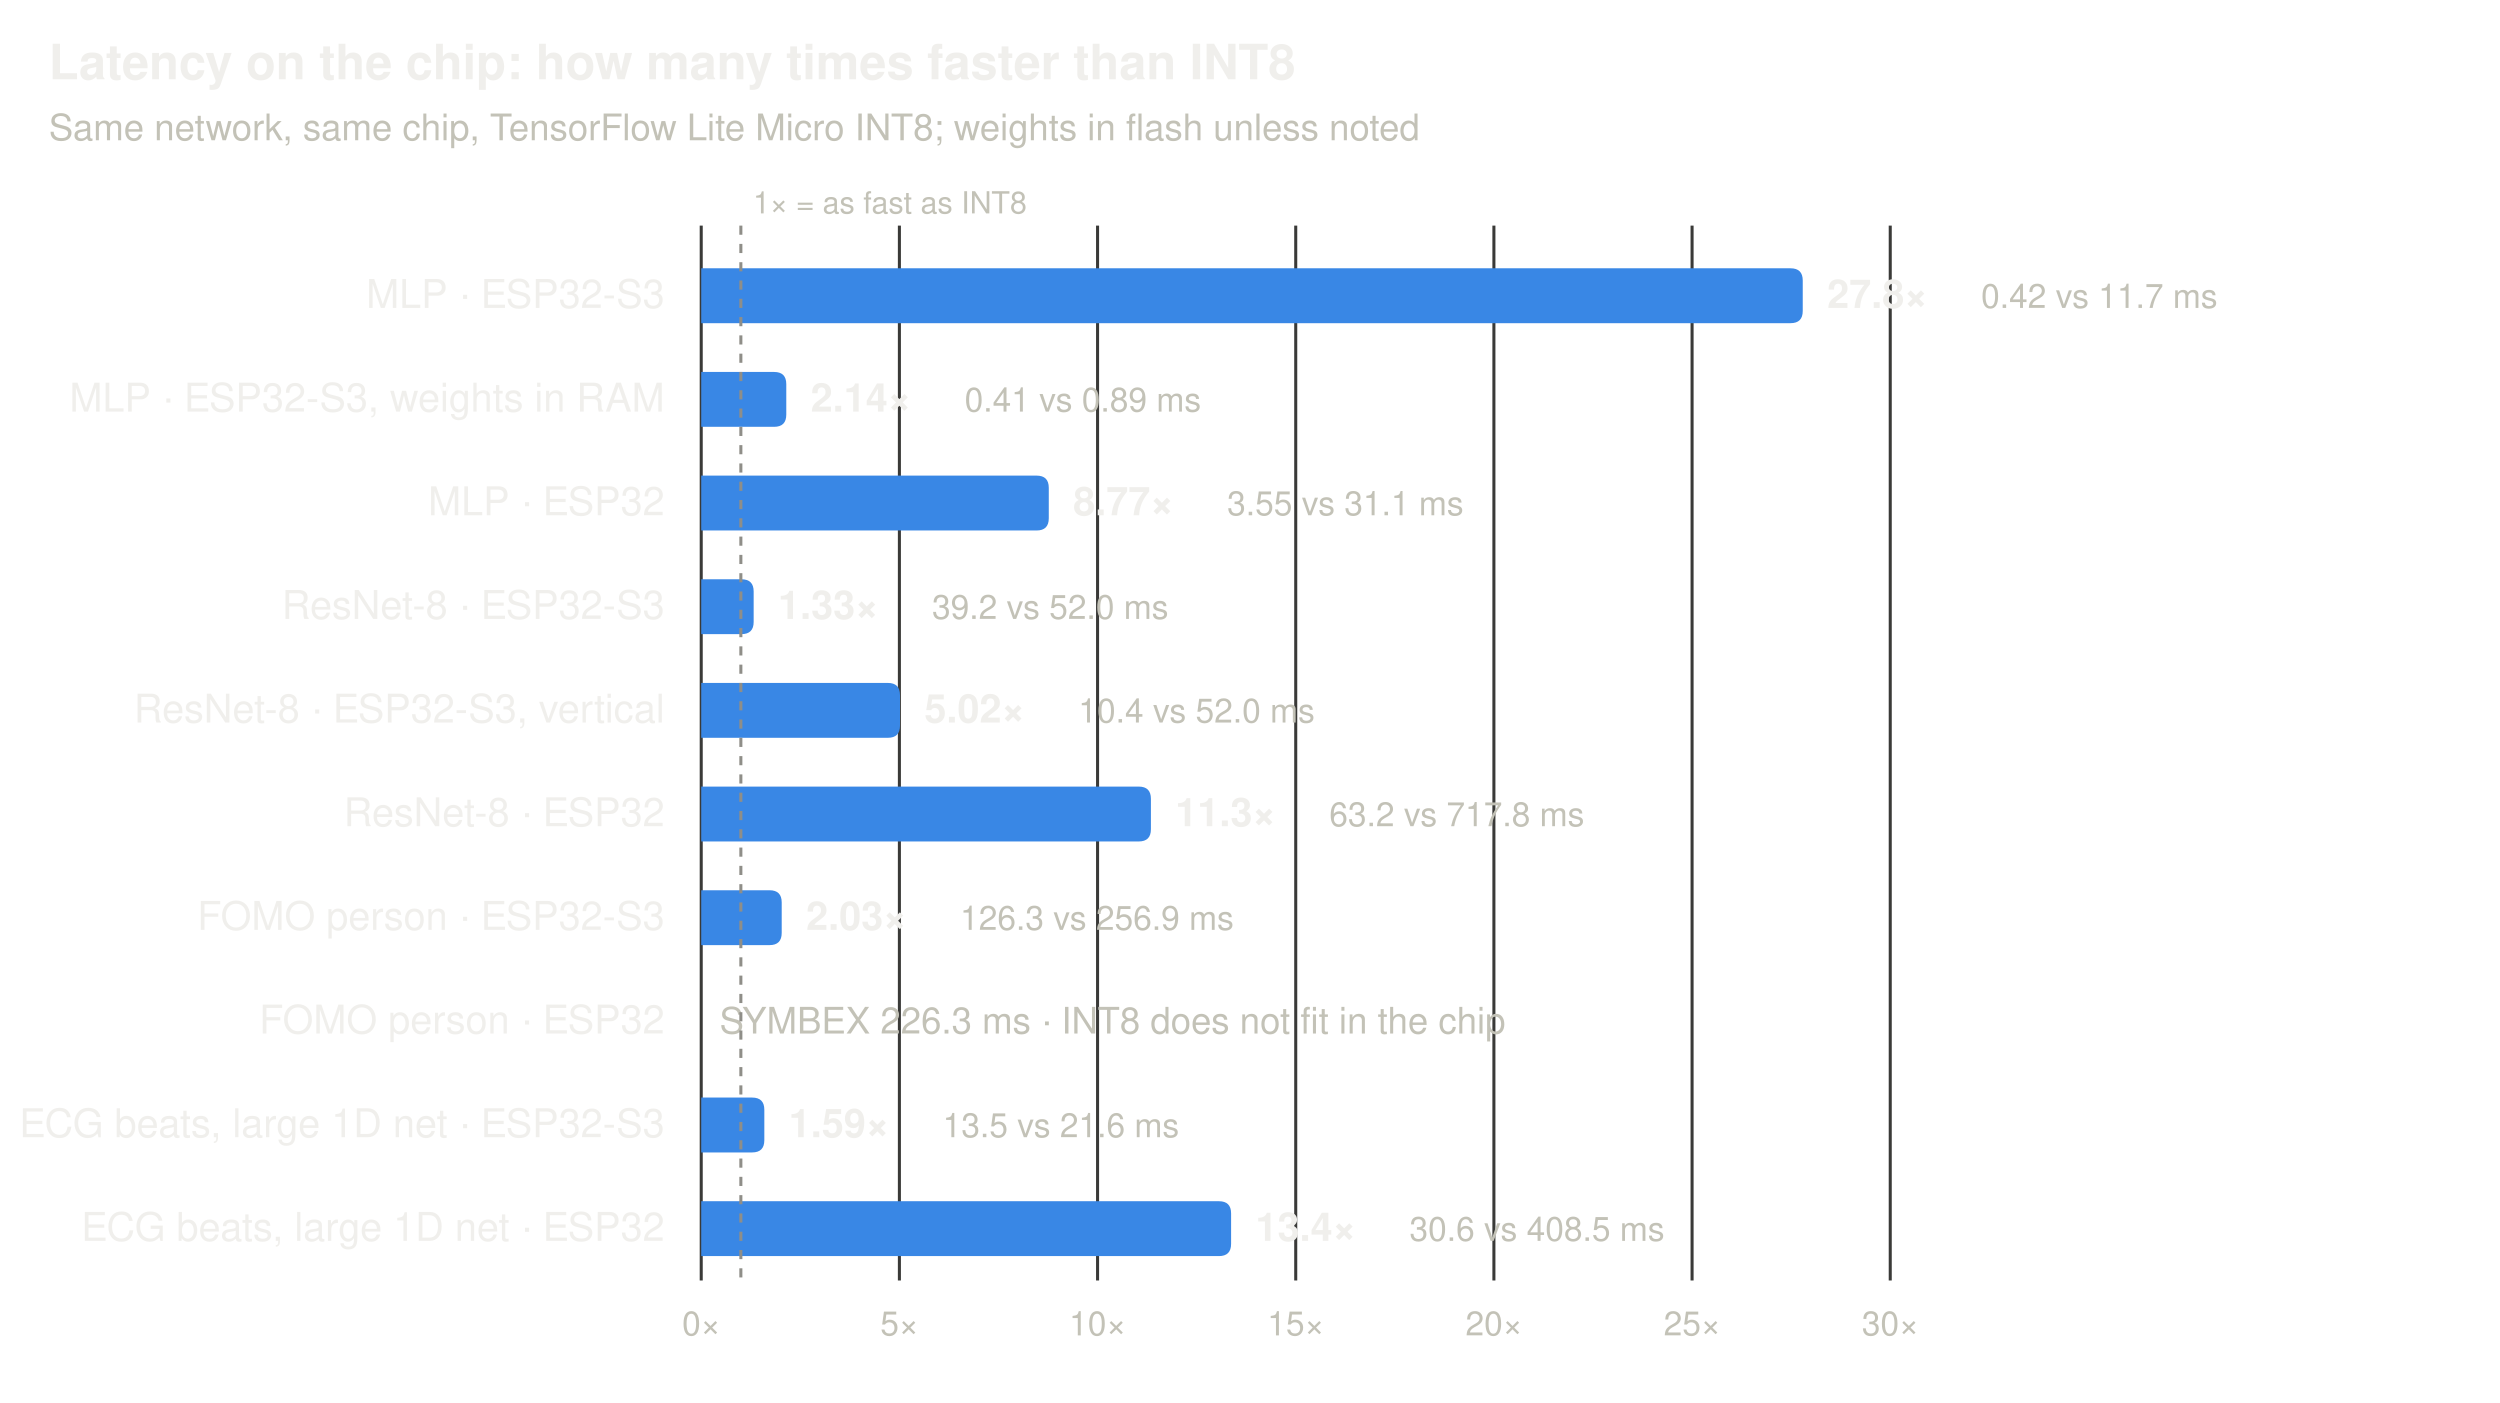
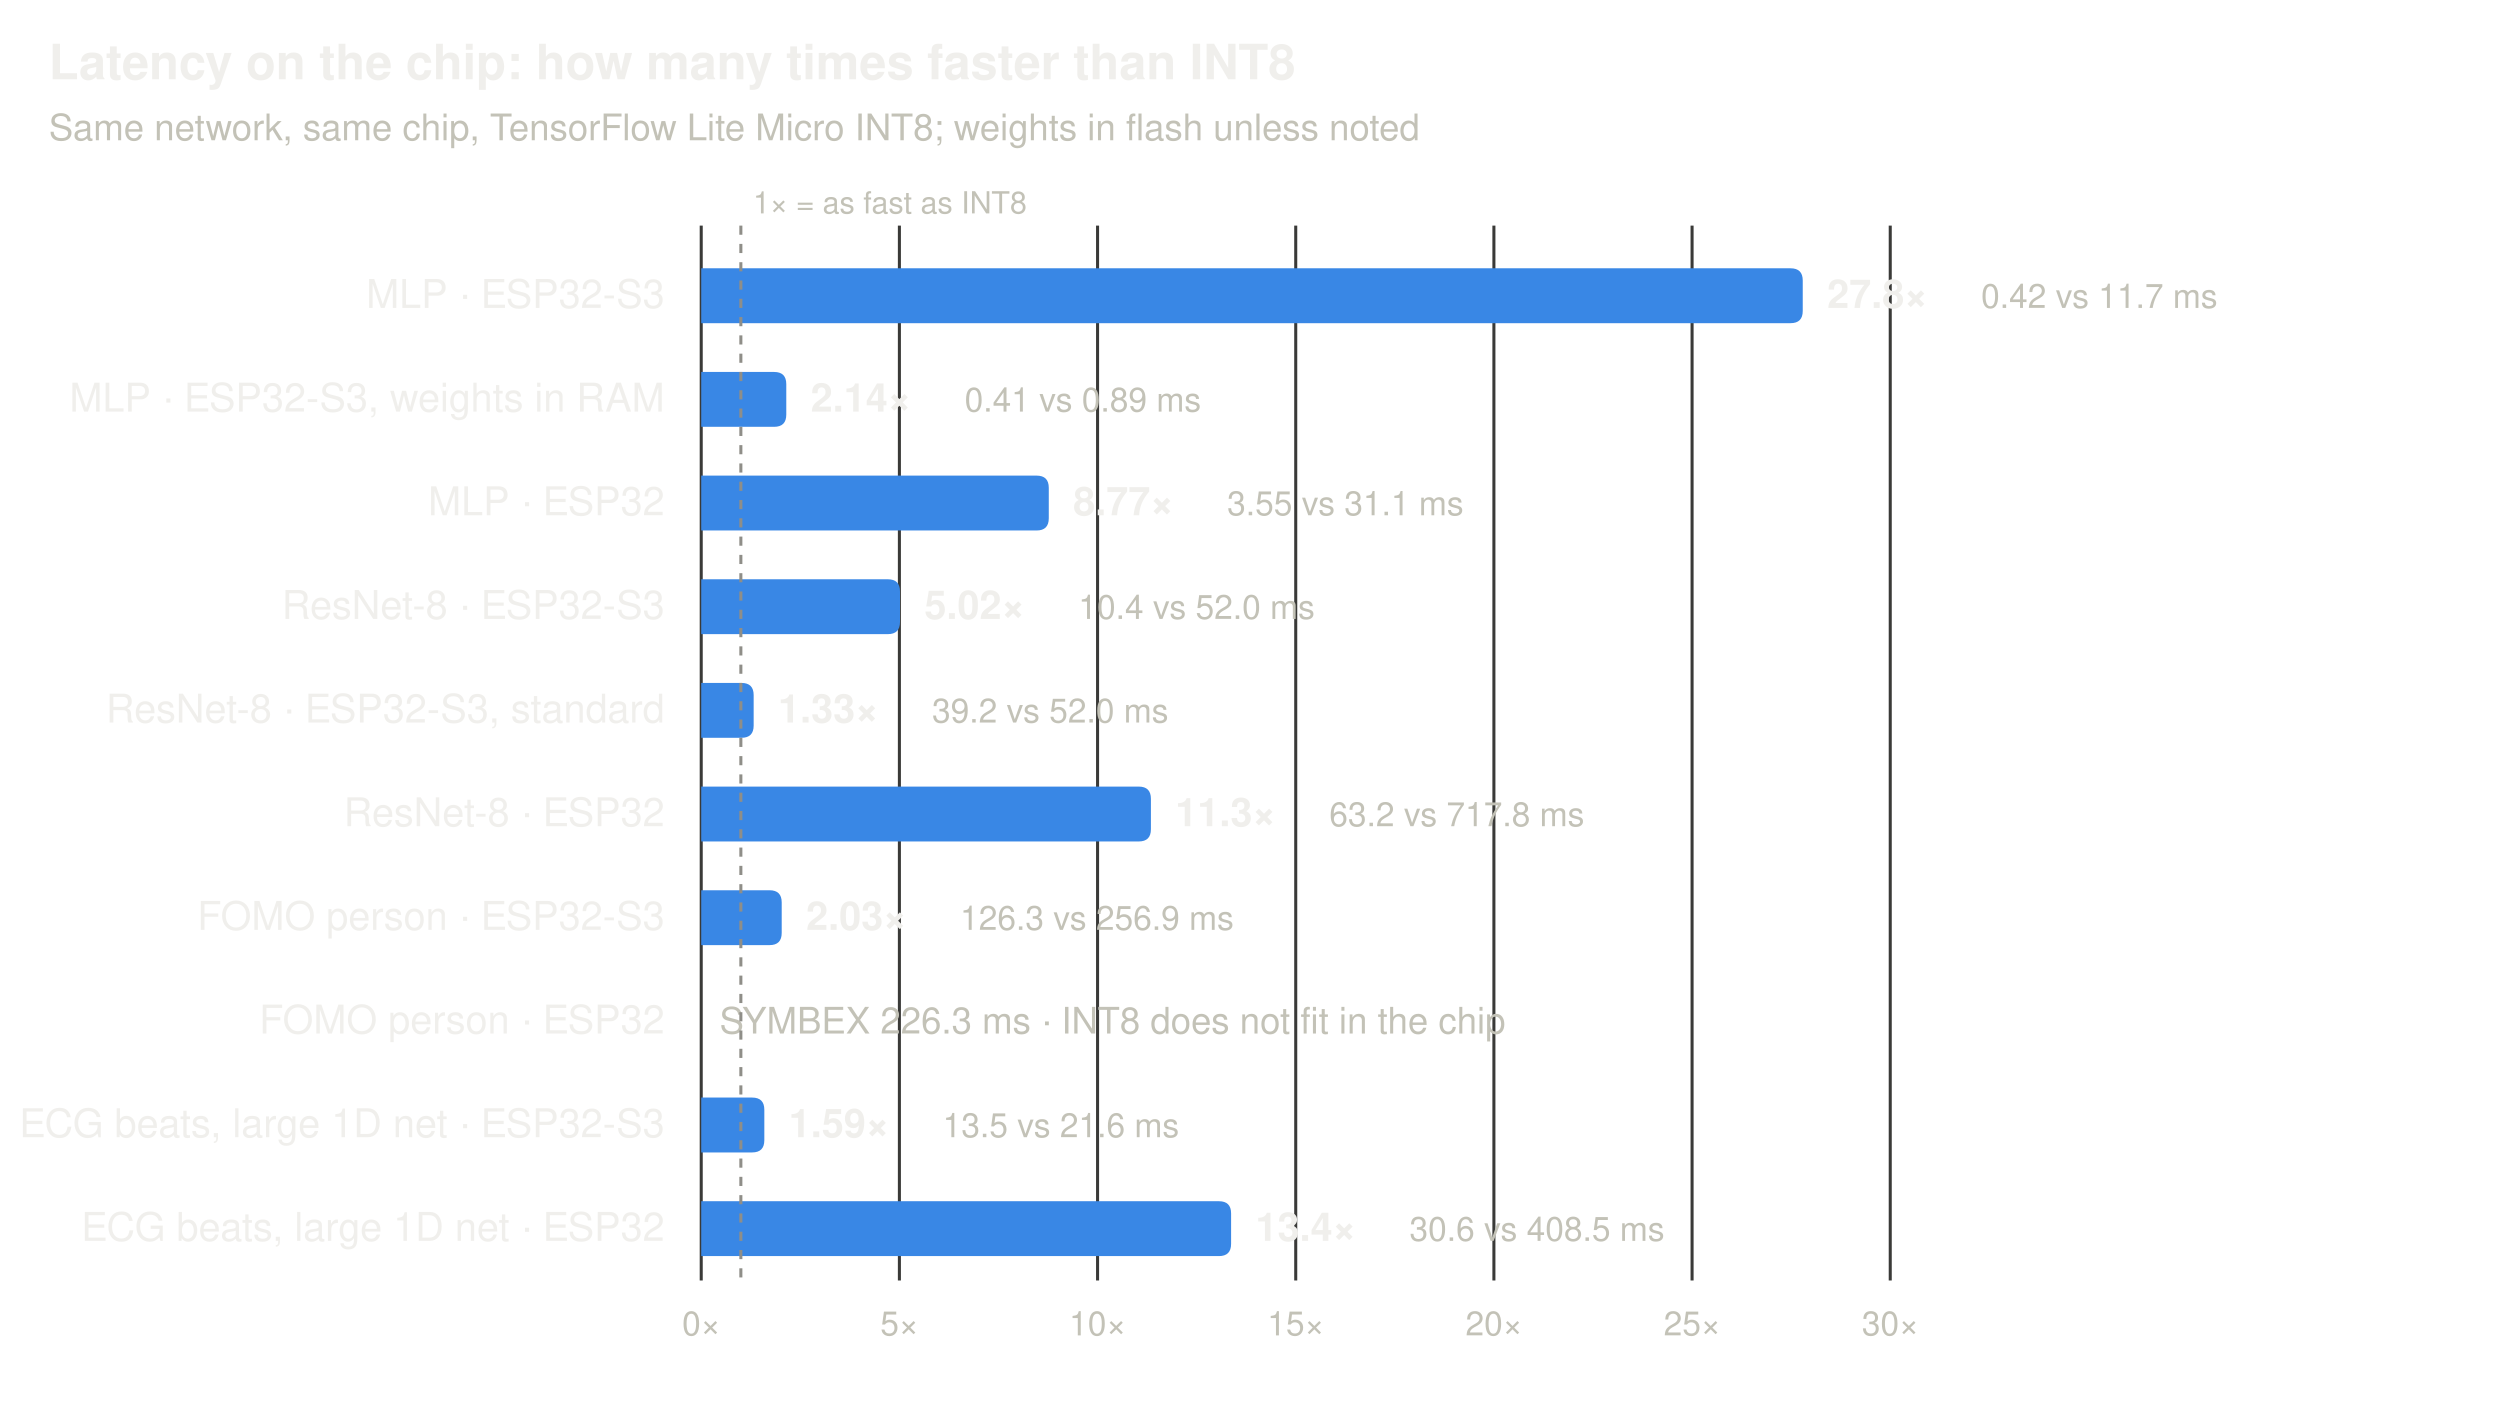
<svg xmlns="http://www.w3.org/2000/svg" width="820" height="460" viewBox="0 0 820 460" font-family="-apple-system, 'Segoe UI', Helvetica, Arial, sans-serif" role="img">
  <text x="16.0" y="26.0" fill="#f0efec" font-size="16" text-anchor="start" font-weight="bold">Latency on the chip: how many times faster than INT8</text>
  <text x="16.0" y="46.0" fill="#c3c2b7" font-size="12" text-anchor="start" font-weight="normal">Same network, same chip, TensorFlow Lite Micro INT8; weights in flash unless noted</text>
  <line x1="230.0" y1="74" x2="230.0" y2="420" stroke="#3a3a38" />
  <text x="230.0" y="438.0" fill="#c3c2b7" font-size="11" text-anchor="middle" font-weight="normal">0×</text>
  <line x1="295.0" y1="74" x2="295.0" y2="420" stroke="#3a3a38" />
  <text x="295.0" y="438.0" fill="#c3c2b7" font-size="11" text-anchor="middle" font-weight="normal">5×</text>
  <line x1="360.0" y1="74" x2="360.0" y2="420" stroke="#3a3a38" />
  <text x="360.0" y="438.0" fill="#c3c2b7" font-size="11" text-anchor="middle" font-weight="normal">10×</text>
  <line x1="425.0" y1="74" x2="425.0" y2="420" stroke="#3a3a38" />
  <text x="425.0" y="438.0" fill="#c3c2b7" font-size="11" text-anchor="middle" font-weight="normal">15×</text>
  <line x1="490.0" y1="74" x2="490.0" y2="420" stroke="#3a3a38" />
  <text x="490.0" y="438.0" fill="#c3c2b7" font-size="11" text-anchor="middle" font-weight="normal">20×</text>
  <line x1="555.0" y1="74" x2="555.0" y2="420" stroke="#3a3a38" />
  <text x="555.0" y="438.0" fill="#c3c2b7" font-size="11" text-anchor="middle" font-weight="normal">25×</text>
  <line x1="620.0" y1="74" x2="620.0" y2="420" stroke="#3a3a38" />
  <text x="620.0" y="438.0" fill="#c3c2b7" font-size="11" text-anchor="middle" font-weight="normal">30×</text>
  <text x="218.0" y="101.0" fill="#f0efec" font-size="13" text-anchor="end" font-weight="normal">MLP · ESP32-S3</text>
  <path d="M230.0,88.0 H587.3 Q591.3,88.0 591.3,92.0 V102.0 Q591.3,106.0 587.3,106.0 H230.0 Z" fill="#3987e5" />
  <text x="599.3" y="101.0" fill="#f0efec" font-size="13" text-anchor="start" font-weight="bold">27.8×</text>
  <text x="649.8" y="101.0" fill="#c3c2b7" font-size="11" text-anchor="start" font-weight="normal">0.42 vs 11.7 ms</text>
  <text x="218.0" y="135.0" fill="#f0efec" font-size="13" text-anchor="end" font-weight="normal">MLP · ESP32-S3, weights in RAM</text>
  <path d="M230.0,122.0 H253.9 Q257.9,122.0 257.9,126.0 V136.0 Q257.9,140.0 253.9,140.0 H230.0 Z" fill="#3987e5" />
  <text x="265.9" y="135.0" fill="#f0efec" font-size="13" text-anchor="start" font-weight="bold">2.14×</text>
  <text x="316.4" y="135.0" fill="#c3c2b7" font-size="11" text-anchor="start" font-weight="normal">0.41 vs 0.89 ms</text>
  <text x="218.0" y="169.0" fill="#f0efec" font-size="13" text-anchor="end" font-weight="normal">MLP · ESP32</text>
  <path d="M230.0,156.0 H340.0 Q344.0,156.0 344.0,160.0 V170.0 Q344.0,174.0 340.0,174.0 H230.0 Z" fill="#3987e5" />
  <text x="352.0" y="169.0" fill="#f0efec" font-size="13" text-anchor="start" font-weight="bold">8.77×</text>
  <text x="402.5" y="169.0" fill="#c3c2b7" font-size="11" text-anchor="start" font-weight="normal">3.55 vs 31.1 ms</text>
  <text x="218.0" y="203.0" fill="#f0efec" font-size="13" text-anchor="end" font-weight="normal">ResNet-8 · ESP32-S3</text>
-   <path d="M230.0,190.0 H243.2 Q247.2,190.0 247.2,194.0 V204.0 Q247.2,208.0 243.2,208.0 H230.0 Z" fill="#3987e5" />
-   <text x="255.2" y="203.0" fill="#f0efec" font-size="13" text-anchor="start" font-weight="bold">1.33×</text>
-   <text x="305.7" y="203.0" fill="#c3c2b7" font-size="11" text-anchor="start" font-weight="normal">39.2 vs 52.0 ms</text>
-   <text x="218.0" y="237.0" fill="#f0efec" font-size="13" text-anchor="end" font-weight="normal">ResNet-8 · ESP32-S3, vertical</text>
-   <path d="M230.0,224.0 H291.2 Q295.2,224.0 295.2,228.0 V238.0 Q295.2,242.0 291.2,242.0 H230.0 Z" fill="#3987e5" />
-   <text x="303.2" y="237.0" fill="#f0efec" font-size="13" text-anchor="start" font-weight="bold">5.02×</text>
-   <text x="353.7" y="237.0" fill="#c3c2b7" font-size="11" text-anchor="start" font-weight="normal">10.4 vs 52.0 ms</text>
+   <path d="M230.0,190.0 H291.2 Q295.2,190.0 295.2,194.0 V204.0 Q295.2,208.0 291.2,208.0 H230.0 Z" fill="#3987e5" />
+   <text x="303.2" y="203.0" fill="#f0efec" font-size="13" text-anchor="start" font-weight="bold">5.02×</text>
+   <text x="353.7" y="203.0" fill="#c3c2b7" font-size="11" text-anchor="start" font-weight="normal">10.4 vs 52.0 ms</text>
+   <text x="218.0" y="237.0" fill="#f0efec" font-size="13" text-anchor="end" font-weight="normal">ResNet-8 · ESP32-S3, standard</text>
+   <path d="M230.0,224.0 H243.2 Q247.2,224.0 247.2,228.0 V238.0 Q247.2,242.0 243.2,242.0 H230.0 Z" fill="#3987e5" />
+   <text x="255.2" y="237.0" fill="#f0efec" font-size="13" text-anchor="start" font-weight="bold">1.33×</text>
+   <text x="305.7" y="237.0" fill="#c3c2b7" font-size="11" text-anchor="start" font-weight="normal">39.2 vs 52.0 ms</text>
  <text x="218.0" y="271.0" fill="#f0efec" font-size="13" text-anchor="end" font-weight="normal">ResNet-8 · ESP32</text>
  <path d="M230.0,258.0 H373.5 Q377.5,258.0 377.5,262.0 V272.0 Q377.5,276.0 373.5,276.0 H230.0 Z" fill="#3987e5" />
  <text x="385.5" y="271.0" fill="#f0efec" font-size="13" text-anchor="start" font-weight="bold">11.3×</text>
  <text x="436.0" y="271.0" fill="#c3c2b7" font-size="11" text-anchor="start" font-weight="normal">63.2 vs 717.8 ms</text>
  <text x="218.0" y="305.0" fill="#f0efec" font-size="13" text-anchor="end" font-weight="normal">FOMO person · ESP32-S3</text>
  <path d="M230.0,292.0 H252.4 Q256.4,292.0 256.4,296.0 V306.0 Q256.4,310.0 252.4,310.0 H230.0 Z" fill="#3987e5" />
  <text x="264.4" y="305.0" fill="#f0efec" font-size="13" text-anchor="start" font-weight="bold">2.03×</text>
  <text x="314.9" y="305.0" fill="#c3c2b7" font-size="11" text-anchor="start" font-weight="normal">126.3 vs 256.9 ms</text>
  <text x="218.0" y="339.0" fill="#f0efec" font-size="13" text-anchor="end" font-weight="normal">FOMO person · ESP32</text>
  <text x="236.0" y="339.0" fill="#c3c2b7" font-size="12" text-anchor="start" font-weight="normal">SYMBEX 226.3 ms · INT8 does not fit in the chip</text>
  <text x="218.0" y="373.0" fill="#f0efec" font-size="13" text-anchor="end" font-weight="normal">ECG beats, large 1D net · ESP32-S3</text>
  <path d="M230.0,360.0 H246.7 Q250.7,360.0 250.7,364.0 V374.0 Q250.7,378.0 246.7,378.0 H230.0 Z" fill="#3987e5" />
  <text x="258.7" y="373.0" fill="#f0efec" font-size="13" text-anchor="start" font-weight="bold">1.59×</text>
  <text x="309.2" y="373.0" fill="#c3c2b7" font-size="11" text-anchor="start" font-weight="normal">13.5 vs 21.6 ms</text>
  <text x="218.0" y="407.0" fill="#f0efec" font-size="13" text-anchor="end" font-weight="normal">ECG beats, large 1D net · ESP32</text>
  <path d="M230.0,394.0 H399.8 Q403.8,394.0 403.8,398.0 V408.0 Q403.8,412.0 399.8,412.0 H230.0 Z" fill="#3987e5" />
  <text x="411.8" y="407.0" fill="#f0efec" font-size="13" text-anchor="start" font-weight="bold">13.4×</text>
  <text x="462.3" y="407.0" fill="#c3c2b7" font-size="11" text-anchor="start" font-weight="normal">30.6 vs 408.5 ms</text>
  <line x1="243.0" y1="74" x2="243.0" y2="420" stroke="#8f8e88" stroke-dasharray="3 3" />
  <text x="247.0" y="70.0" fill="#c3c2b7" font-size="10" text-anchor="start" font-weight="normal">1× = as fast as INT8</text>
</svg>
